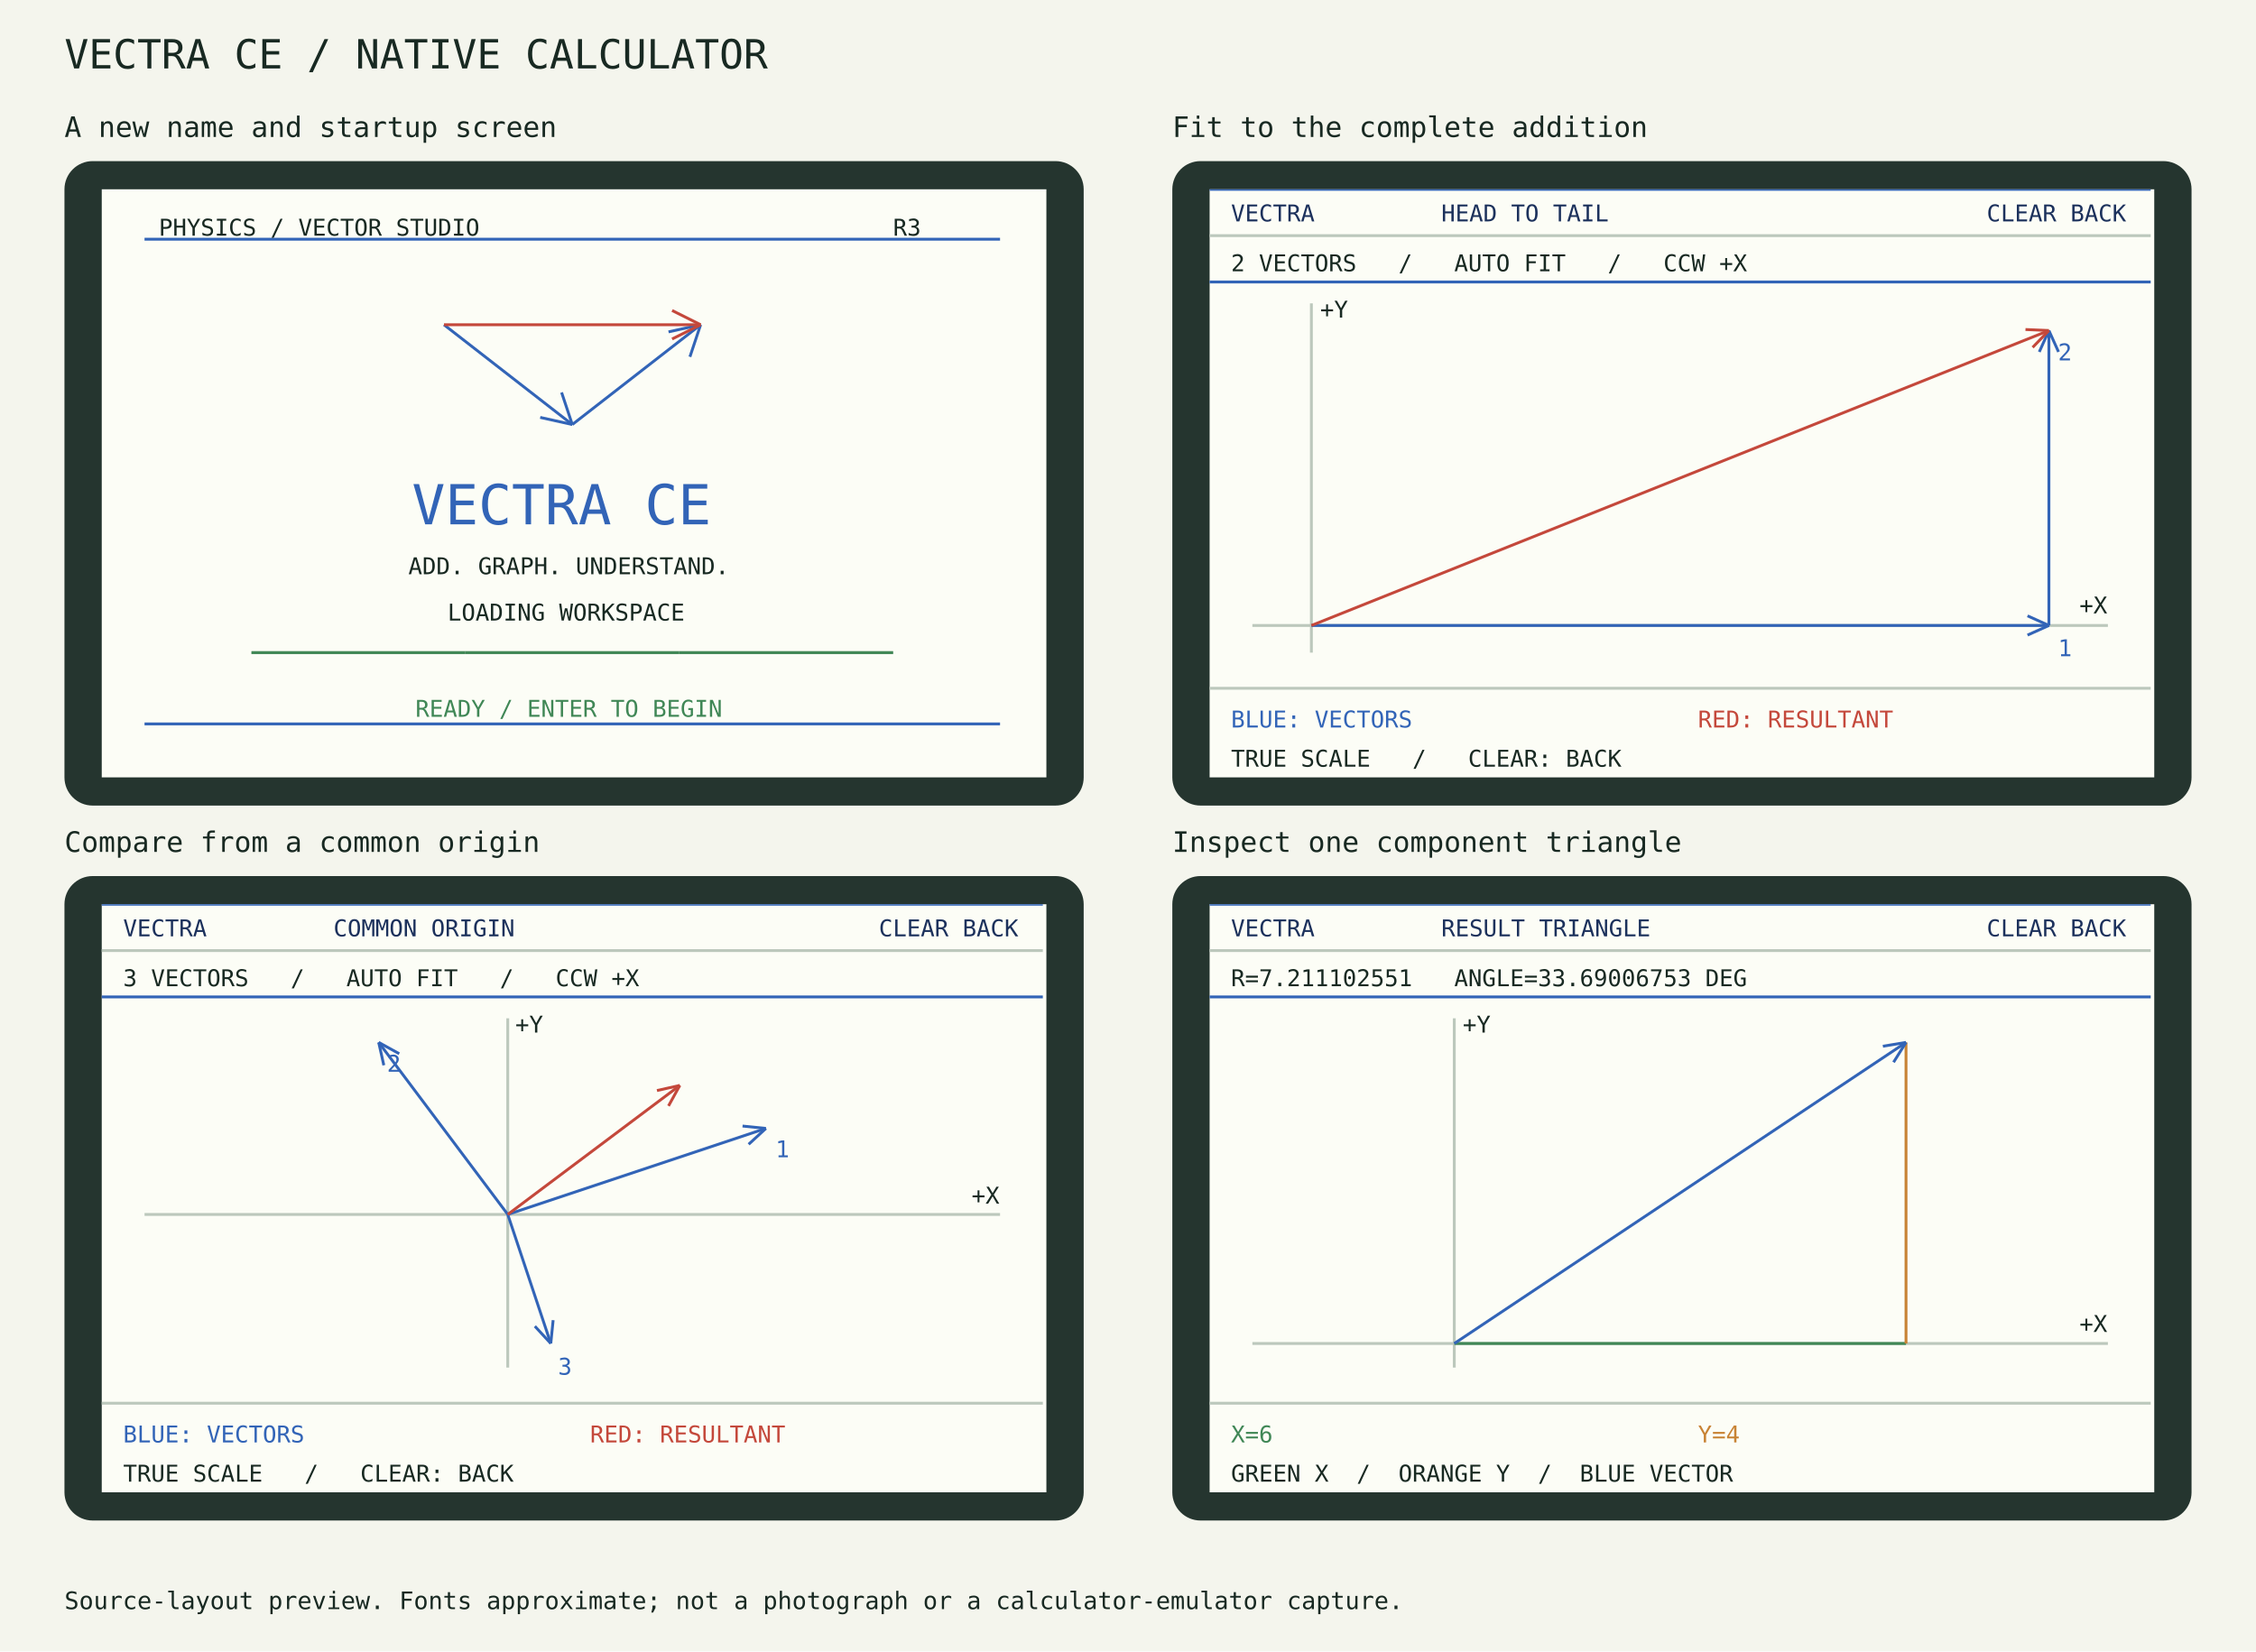
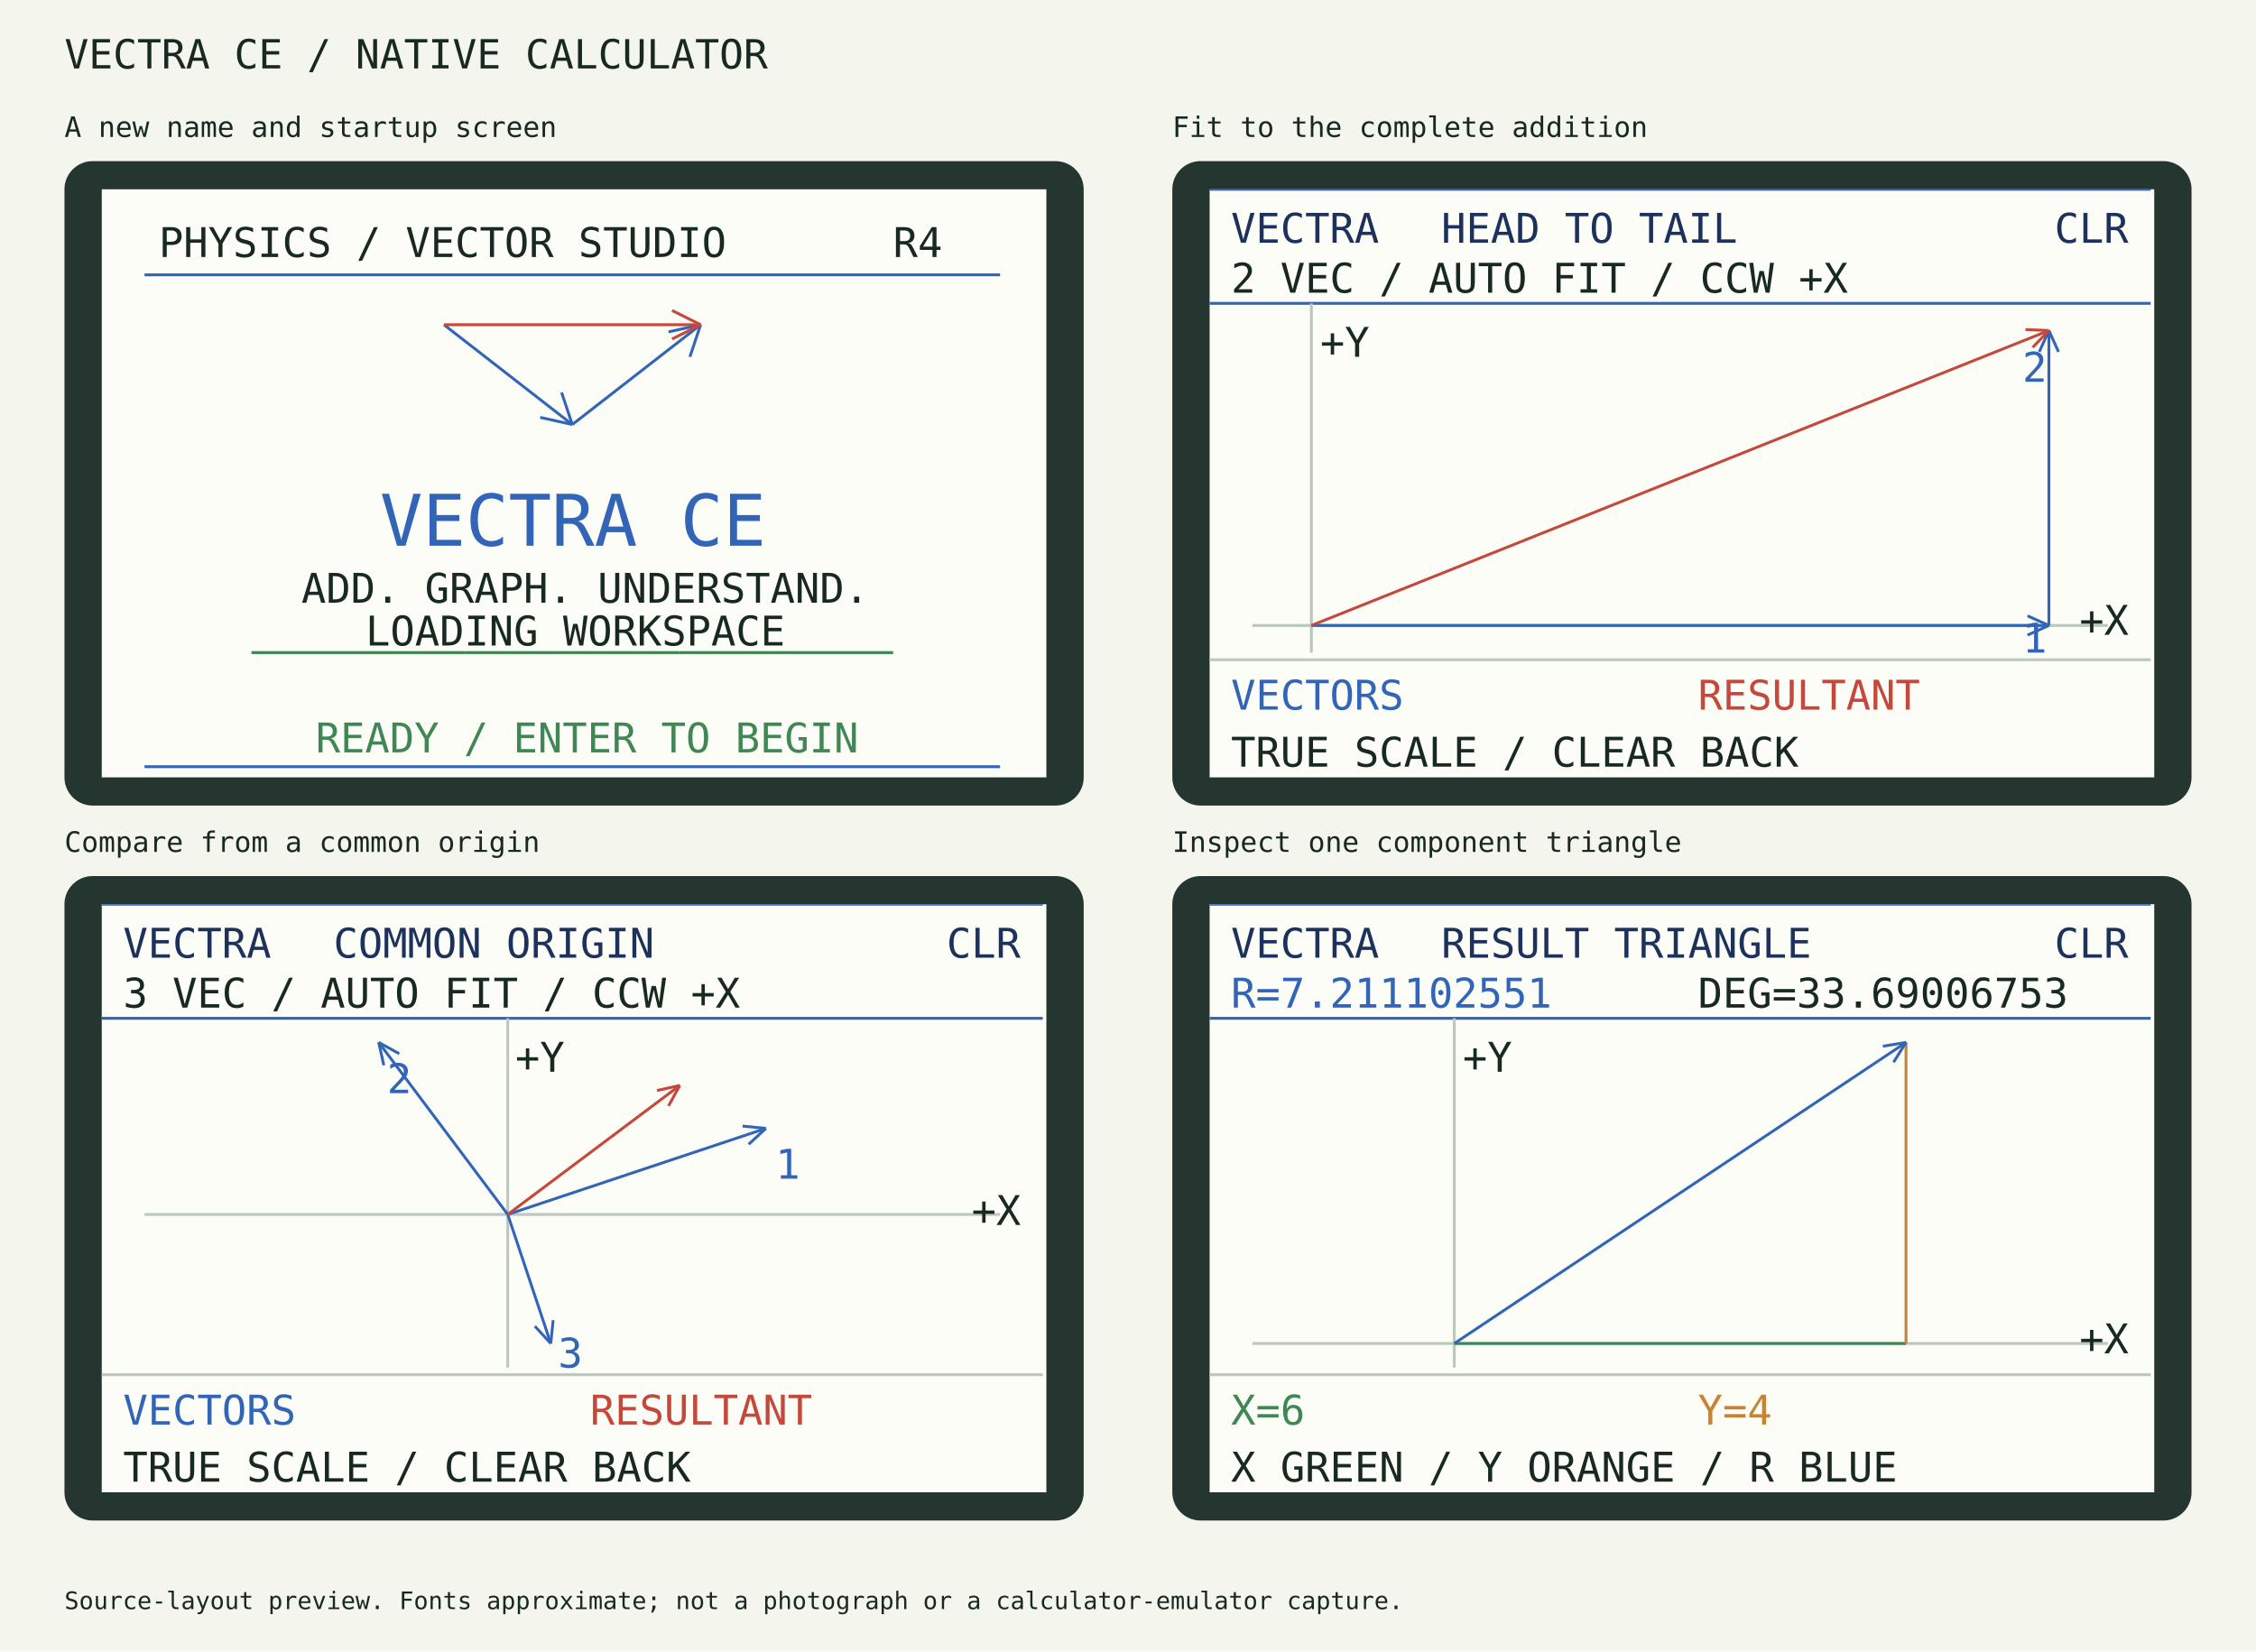
<svg xmlns="http://www.w3.org/2000/svg" width="1120" height="820" viewBox="0 0 1120 820">
  <rect width="1120" height="820" fill="#f4f5ed" />
  <text xml:space="preserve" x="32" y="34" fill="#182922" font-size="20" font-family="monospace">VECTRA CE / NATIVE CALCULATOR</text>
  <text xml:space="preserve" x="32" y="68" fill="#182922" font-size="14" font-family="monospace">A new name and startup screen</text>
  <rect x="32" y="80" width="506" height="320" rx="14" fill="#25352f" />
  <svg x="46" y="94" width="478" height="292" viewBox="0 0 265 165">
    <rect width="265" height="165" fill="#fcfdf6" />
-     <line x1="12.0" y1="14.0" x2="252.0" y2="14.0" stroke="#3264b7" stroke-width=".8" />
-     <line x1="12.0" y1="150.0" x2="252.0" y2="150.0" stroke="#3264b7" stroke-width=".8" />
-     <text xml:space="preserve" x="16.0" y="13.0" fill="#182922" font-size="6.5" font-family="monospace">PHYSICS / VECTOR STUDIO</text>
-     <text xml:space="preserve" x="222.0" y="13.0" fill="#182922" font-size="6.5" font-family="monospace">R3</text>
+     <line x1="12.0" y1="24.0" x2="252.0" y2="24.0" stroke="#3264b7" stroke-width=".8" />
+     <line x1="12.0" y1="162.0" x2="252.0" y2="162.0" stroke="#3264b7" stroke-width=".8" />
+     <text xml:space="preserve" x="16.0" y="19.0" fill="#182922" font-size="11.5" font-family="monospace">PHYSICS / VECTOR STUDIO</text>
+     <text xml:space="preserve" x="222.0" y="19.0" fill="#182922" font-size="11.5" font-family="monospace">R4</text>
    <line x1="96.0" y1="38.0" x2="132.0" y2="66.0" stroke="#3264b7" stroke-width=".8" />
    <line x1="132.0" y1="66.0" x2="123.0" y2="64.0" stroke="#3264b7" stroke-width=".8" />
    <line x1="132.0" y1="66.0" x2="129.0" y2="57.0" stroke="#3264b7" stroke-width=".8" />
    <line x1="132.0" y1="66.0" x2="168.0" y2="38.0" stroke="#3264b7" stroke-width=".8" />
    <line x1="168.0" y1="38.0" x2="159.0" y2="40.0" stroke="#3264b7" stroke-width=".8" />
    <line x1="168.0" y1="38.0" x2="165.0" y2="47.0" stroke="#3264b7" stroke-width=".8" />
    <line x1="96.0" y1="38.0" x2="168.0" y2="38.0" stroke="#c4483b" stroke-width=".8" />
    <line x1="168.0" y1="38.0" x2="160.0" y2="34.0" stroke="#c4483b" stroke-width=".8" />
    <line x1="168.0" y1="38.0" x2="160.0" y2="42.0" stroke="#c4483b" stroke-width=".8" />
-     <text xml:space="preserve" x="87.0" y="94.0" fill="#3264b7" font-size="15.5" font-family="monospace">VECTRA CE</text>
-     <text xml:space="preserve" x="86.0" y="108.0" fill="#182922" font-size="6.5" font-family="monospace">ADD. GRAPH. UNDERSTAND.</text>
-     <text xml:space="preserve" x="97.0" y="121.0" fill="#182922" font-size="6.5" font-family="monospace">LOADING WORKSPACE</text>
+     <text xml:space="preserve" x="78.0" y="100.0" fill="#3264b7" font-size="20" font-family="monospace">VECTRA CE</text>
+     <text xml:space="preserve" x="56.0" y="116.0" fill="#182922" font-size="11.5" font-family="monospace">ADD. GRAPH. UNDERSTAND.</text>
+     <text xml:space="preserve" x="74.0" y="128.0" fill="#182922" font-size="11.5" font-family="monospace">LOADING WORKSPACE</text>
    <line x1="42.0" y1="130.0" x2="222.0" y2="130.0" stroke="#bcc8bc" stroke-width=".8" />
    <line x1="42.0" y1="130.0" x2="102.0" y2="130.0" stroke="#408756" stroke-width=".8" />
    <line x1="102.0" y1="130.0" x2="162.0" y2="130.0" stroke="#408756" stroke-width=".8" />
    <line x1="162.0" y1="130.0" x2="222.0" y2="130.0" stroke="#408756" stroke-width=".8" />
-     <text xml:space="preserve" x="88.0" y="148.0" fill="#408756" font-size="6.5" font-family="monospace">READY / ENTER TO BEGIN</text>
+     <text xml:space="preserve" x="60.0" y="158.0" fill="#408756" font-size="11.5" font-family="monospace">READY / ENTER TO BEGIN</text>
  </svg>
  <text xml:space="preserve" x="582" y="68" fill="#182922" font-size="14" font-family="monospace">Fit to the complete addition</text>
  <rect x="582" y="80" width="506" height="320" rx="14" fill="#25352f" />
  <svg x="596" y="94" width="478" height="292" viewBox="0 0 265 165">
    <rect width="265" height="165" fill="#fcfdf6" />
    <line x1="0.0" y1="0.0" x2="264.0" y2="0.0" stroke="#3264b7" stroke-width=".8" />
-     <line x1="0.0" y1="13" x2="264.0" y2="13" stroke="#bcc8bc" stroke-width=".8" />
-     <line x1="0.0" y1="26" x2="264.0" y2="26" stroke="#3264b7" stroke-width=".8" />
-     <line x1="0.0" y1="140.0" x2="264.0" y2="140.0" stroke="#bcc8bc" stroke-width=".8" />
+     <line x1="0.0" y1="32" x2="264.0" y2="32" stroke="#3264b7" stroke-width=".8" />
+     <line x1="0.0" y1="132" x2="264.0" y2="132" stroke="#bcc8bc" stroke-width=".8" />
    <line x1="12" y1="122.379" x2="252.0" y2="122.379" stroke="#bcc8bc" stroke-width=".8" />
    <line x1="28.552" y1="32" x2="28.552" y2="130.0" stroke="#bcc8bc" stroke-width=".8" />
-     <text xml:space="preserve" x="244.0" y="119.0" fill="#182922" font-size="6.5" font-family="monospace">+X</text>
-     <text xml:space="preserve" x="31.0" y="36.0" fill="#182922" font-size="6.5" font-family="monospace">+Y</text>
-     <text xml:space="preserve" x="6.0" y="9.0" fill="#1c315c" font-size="6.5" font-family="monospace">VECTRA</text>
-     <text xml:space="preserve" x="218.0" y="9.0" fill="#1c315c" font-size="6.5" font-family="monospace">CLEAR BACK</text>
+     <text xml:space="preserve" x="244.0" y="125.0" fill="#182922" font-size="11.5" font-family="monospace">+X</text>
+     <text xml:space="preserve" x="31.0" y="47.0" fill="#182922" font-size="11.5" font-family="monospace">+Y</text>
+     <text xml:space="preserve" x="6.0" y="15.0" fill="#1c315c" font-size="11.5" font-family="monospace">VECTRA</text>
+     <text xml:space="preserve" x="237.0" y="15.0" fill="#1c315c" font-size="11.5" font-family="monospace">CLR</text>
    <line x1="28.552" y1="122.379" x2="235.448" y2="122.379" stroke="#3264b7" stroke-width=".8" />
    <line x1="235.448" y1="122.379" x2="229.448" y2="125.079" stroke="#3264b7" stroke-width=".8" />
    <line x1="235.448" y1="122.379" x2="229.448" y2="119.679" stroke="#3264b7" stroke-width=".8" />
-     <text xml:space="preserve" x="238.0" y="131.0" fill="#3264b7" font-size="6.5" font-family="monospace">1</text>
+     <text xml:space="preserve" x="228.0" y="130.0" fill="#3264b7" font-size="11.5" font-family="monospace">1</text>
    <line x1="235.448" y1="122.379" x2="235.448" y2="39.621" stroke="#3264b7" stroke-width=".8" />
    <line x1="235.448" y1="39.621" x2="238.148" y2="45.621" stroke="#3264b7" stroke-width=".8" />
    <line x1="235.448" y1="39.621" x2="232.748" y2="45.621" stroke="#3264b7" stroke-width=".8" />
-     <text xml:space="preserve" x="238.0" y="48.0" fill="#3264b7" font-size="6.5" font-family="monospace">2</text>
+     <text xml:space="preserve" x="228.0" y="54.0" fill="#3264b7" font-size="11.5" font-family="monospace">2</text>
    <line x1="28.552" y1="122.379" x2="235.448" y2="39.621" stroke="#c4483b" stroke-width=".8" />
    <line x1="235.448" y1="39.621" x2="230.88" y2="44.356" stroke="#c4483b" stroke-width=".8" />
    <line x1="235.448" y1="39.621" x2="228.875" y2="39.342" stroke="#c4483b" stroke-width=".8" />
-     <text xml:space="preserve" x="65.0" y="9.0" fill="#1c315c" font-size="6.5" font-family="monospace">HEAD TO TAIL</text>
-     <text xml:space="preserve" x="6.0" y="23.0" fill="#182922" font-size="6.5" font-family="monospace">2 VECTORS   /   AUTO FIT   /   CCW +X</text>
-     <text xml:space="preserve" x="6.0" y="151.0" fill="#3264b7" font-size="6.5" font-family="monospace">BLUE: VECTORS</text>
-     <text xml:space="preserve" x="137.0" y="151.0" fill="#c4483b" font-size="6.5" font-family="monospace">RED: RESULTANT</text>
-     <text xml:space="preserve" x="6.0" y="162.0" fill="#182922" font-size="6.5" font-family="monospace">TRUE SCALE   /   CLEAR: BACK</text>
+     <text xml:space="preserve" x="65.0" y="15.0" fill="#1c315c" font-size="11.5" font-family="monospace">HEAD TO TAIL</text>
+     <text xml:space="preserve" x="6.0" y="29.0" fill="#182922" font-size="11.5" font-family="monospace">2 VEC / AUTO FIT / CCW +X</text>
+     <text xml:space="preserve" x="6.0" y="146.0" fill="#3264b7" font-size="11.5" font-family="monospace">VECTORS</text>
+     <text xml:space="preserve" x="137.0" y="146.0" fill="#c4483b" font-size="11.5" font-family="monospace">RESULTANT</text>
+     <text xml:space="preserve" x="6.0" y="162.0" fill="#182922" font-size="11.5" font-family="monospace">TRUE SCALE / CLEAR BACK</text>
  </svg>
  <text xml:space="preserve" x="32" y="423" fill="#182922" font-size="14" font-family="monospace">Compare from a common origin</text>
  <rect x="32" y="435" width="506" height="320" rx="14" fill="#25352f" />
  <svg x="46" y="449" width="478" height="292" viewBox="0 0 265 165">
    <rect width="265" height="165" fill="#fcfdf6" />
    <line x1="0.0" y1="0.0" x2="264.0" y2="0.0" stroke="#3264b7" stroke-width=".8" />
-     <line x1="0.0" y1="13" x2="264.0" y2="13" stroke="#bcc8bc" stroke-width=".8" />
-     <line x1="0.0" y1="26" x2="264.0" y2="26" stroke="#3264b7" stroke-width=".8" />
-     <line x1="0.0" y1="140.0" x2="264.0" y2="140.0" stroke="#bcc8bc" stroke-width=".8" />
+     <line x1="0.0" y1="32.0" x2="264.0" y2="32.0" stroke="#3264b7" stroke-width=".8" />
+     <line x1="0.0" y1="132.0" x2="264.0" y2="132.0" stroke="#bcc8bc" stroke-width=".8" />
    <line x1="12" y1="87.034" x2="252" y2="87.034" stroke="#bcc8bc" stroke-width=".8" />
    <line x1="113.897" y1="32.0" x2="113.897" y2="130.0" stroke="#bcc8bc" stroke-width=".8" />
-     <text xml:space="preserve" x="244.0" y="84.0" fill="#182922" font-size="6.5" font-family="monospace">+X</text>
-     <text xml:space="preserve" x="116.0" y="36.0" fill="#182922" font-size="6.5" font-family="monospace">+Y</text>
-     <text xml:space="preserve" x="6.0" y="9.0" fill="#1c315c" font-size="6.5" font-family="monospace">VECTRA</text>
-     <text xml:space="preserve" x="218.0" y="9.0" fill="#1c315c" font-size="6.5" font-family="monospace">CLEAR BACK</text>
+     <text xml:space="preserve" x="244.0" y="90.0" fill="#182922" font-size="11.5" font-family="monospace">+X</text>
+     <text xml:space="preserve" x="116.0" y="47.0" fill="#182922" font-size="11.5" font-family="monospace">+Y</text>
+     <text xml:space="preserve" x="6.0" y="15.0" fill="#1c315c" font-size="11.5" font-family="monospace">VECTRA</text>
+     <text xml:space="preserve" x="237.0" y="15.0" fill="#1c315c" font-size="11.5" font-family="monospace">CLR</text>
    <line x1="113.897" y1="87.034" x2="186.31" y2="62.897" stroke="#3264b7" stroke-width=".8" />
    <line x1="186.31" y1="62.897" x2="181.472" y2="67.355" stroke="#3264b7" stroke-width=".8" />
    <line x1="186.31" y1="62.897" x2="179.764" y2="62.232" stroke="#3264b7" stroke-width=".8" />
-     <text xml:space="preserve" x="189.0" y="71.0" fill="#3264b7" font-size="6.5" font-family="monospace">1</text>
+     <text xml:space="preserve" x="189.0" y="77.0" fill="#3264b7" font-size="11.5" font-family="monospace">1</text>
    <line x1="113.897" y1="87.034" x2="77.69" y2="38.759" stroke="#3264b7" stroke-width=".8" />
    <line x1="77.69" y1="38.759" x2="83.45" y2="41.939" stroke="#3264b7" stroke-width=".8" />
    <line x1="77.69" y1="38.759" x2="79.13" y2="45.179" stroke="#3264b7" stroke-width=".8" />
-     <text xml:space="preserve" x="80.0" y="47.0" fill="#3264b7" font-size="6.5" font-family="monospace">2</text>
+     <text xml:space="preserve" x="80.0" y="53.0" fill="#3264b7" font-size="11.5" font-family="monospace">2</text>
    <line x1="113.897" y1="87.034" x2="125.966" y2="123.241" stroke="#3264b7" stroke-width=".8" />
    <line x1="125.966" y1="123.241" x2="121.507" y2="118.403" stroke="#3264b7" stroke-width=".8" />
    <line x1="125.966" y1="123.241" x2="126.63" y2="116.695" stroke="#3264b7" stroke-width=".8" />
-     <text xml:space="preserve" x="128.0" y="132.0" fill="#3264b7" font-size="6.5" font-family="monospace">3</text>
+     <text xml:space="preserve" x="128.0" y="130.0" fill="#3264b7" font-size="11.5" font-family="monospace">3</text>
    <line x1="113.897" y1="87.034" x2="162.172" y2="50.828" stroke="#c4483b" stroke-width=".8" />
    <line x1="162.172" y1="50.828" x2="158.992" y2="56.588" stroke="#c4483b" stroke-width=".8" />
    <line x1="162.172" y1="50.828" x2="155.752" y2="52.268" stroke="#c4483b" stroke-width=".8" />
-     <text xml:space="preserve" x="65.0" y="9.0" fill="#1c315c" font-size="6.5" font-family="monospace">COMMON ORIGIN</text>
-     <text xml:space="preserve" x="6.0" y="23.0" fill="#182922" font-size="6.5" font-family="monospace">3 VECTORS   /   AUTO FIT   /   CCW +X</text>
-     <text xml:space="preserve" x="6.0" y="151.0" fill="#3264b7" font-size="6.5" font-family="monospace">BLUE: VECTORS</text>
-     <text xml:space="preserve" x="137.0" y="151.0" fill="#c4483b" font-size="6.5" font-family="monospace">RED: RESULTANT</text>
-     <text xml:space="preserve" x="6.0" y="162.0" fill="#182922" font-size="6.5" font-family="monospace">TRUE SCALE   /   CLEAR: BACK</text>
+     <text xml:space="preserve" x="65.0" y="15.0" fill="#1c315c" font-size="11.5" font-family="monospace">COMMON ORIGIN</text>
+     <text xml:space="preserve" x="6.0" y="29.0" fill="#182922" font-size="11.5" font-family="monospace">3 VEC / AUTO FIT / CCW +X</text>
+     <text xml:space="preserve" x="6.0" y="146.0" fill="#3264b7" font-size="11.5" font-family="monospace">VECTORS</text>
+     <text xml:space="preserve" x="137.0" y="146.0" fill="#c4483b" font-size="11.5" font-family="monospace">RESULTANT</text>
+     <text xml:space="preserve" x="6.0" y="162.0" fill="#182922" font-size="11.5" font-family="monospace">TRUE SCALE / CLEAR BACK</text>
  </svg>
  <text xml:space="preserve" x="582" y="423" fill="#182922" font-size="14" font-family="monospace">Inspect one component triangle</text>
  <rect x="582" y="435" width="506" height="320" rx="14" fill="#25352f" />
  <svg x="596" y="449" width="478" height="292" viewBox="0 0 265 165">
    <rect width="265" height="165" fill="#fcfdf6" />
    <line x1="0.0" y1="0.0" x2="264.0" y2="0.0" stroke="#3264b7" stroke-width=".8" />
-     <line x1="0.0" y1="13" x2="264.0" y2="13" stroke="#bcc8bc" stroke-width=".8" />
-     <line x1="0.0" y1="26" x2="264.0" y2="26" stroke="#3264b7" stroke-width=".8" />
-     <line x1="0.0" y1="140.0" x2="264.0" y2="140.0" stroke="#bcc8bc" stroke-width=".8" />
+     <line x1="0.0" y1="32" x2="264.0" y2="32" stroke="#3264b7" stroke-width=".8" />
+     <line x1="0.0" y1="132.0" x2="264.0" y2="132.0" stroke="#bcc8bc" stroke-width=".8" />
    <line x1="12" y1="123.241" x2="252.0" y2="123.241" stroke="#bcc8bc" stroke-width=".8" />
    <line x1="68.638" y1="32" x2="68.638" y2="130.0" stroke="#bcc8bc" stroke-width=".8" />
-     <text xml:space="preserve" x="244.0" y="120.0" fill="#182922" font-size="6.5" font-family="monospace">+X</text>
-     <text xml:space="preserve" x="71.0" y="36.0" fill="#182922" font-size="6.5" font-family="monospace">+Y</text>
-     <text xml:space="preserve" x="6.0" y="9.0" fill="#1c315c" font-size="6.5" font-family="monospace">VECTRA</text>
-     <text xml:space="preserve" x="218.0" y="9.0" fill="#1c315c" font-size="6.5" font-family="monospace">CLEAR BACK</text>
+     <text xml:space="preserve" x="244.0" y="126.0" fill="#182922" font-size="11.5" font-family="monospace">+X</text>
+     <text xml:space="preserve" x="71.0" y="47.0" fill="#182922" font-size="11.5" font-family="monospace">+Y</text>
+     <text xml:space="preserve" x="6.0" y="15.0" fill="#1c315c" font-size="11.5" font-family="monospace">VECTRA</text>
+     <text xml:space="preserve" x="237.0" y="15.0" fill="#1c315c" font-size="11.5" font-family="monospace">CLR</text>
    <line x1="68.638" y1="123.241" x2="195.362" y2="123.241" stroke="#408756" stroke-width=".8" />
    <line x1="195.362" y1="123.241" x2="195.362" y2="38.759" stroke="#c88335" stroke-width=".8" />
    <line x1="68.638" y1="123.241" x2="195.362" y2="38.759" stroke="#3264b7" stroke-width=".8" />
    <line x1="195.362" y1="38.759" x2="191.867" y2="44.333" stroke="#3264b7" stroke-width=".8" />
    <line x1="195.362" y1="38.759" x2="188.872" y2="39.84" stroke="#3264b7" stroke-width=".8" />
-     <text xml:space="preserve" x="65.0" y="9.0" fill="#1c315c" font-size="6.5" font-family="monospace">RESULT TRIANGLE</text>
-     <text xml:space="preserve" x="6.0" y="151.0" fill="#408756" font-size="6.5" font-family="monospace">X=6</text>
-     <text xml:space="preserve" x="137.0" y="151.0" fill="#c88335" font-size="6.5" font-family="monospace">Y=4</text>
-     <text xml:space="preserve" x="6.0" y="162.0" fill="#182922" font-size="6.5" font-family="monospace">GREEN X  /  ORANGE Y  /  BLUE VECTOR</text>
-     <text xml:space="preserve" x="6.0" y="23.0" fill="#182922" font-size="6.5" font-family="monospace">R=7.211102551   ANGLE=33.69006753 DEG</text>
+     <text xml:space="preserve" x="65.0" y="15.0" fill="#1c315c" font-size="11.5" font-family="monospace">RESULT TRIANGLE</text>
+     <text xml:space="preserve" x="6.0" y="146.0" fill="#408756" font-size="11.5" font-family="monospace">X=6</text>
+     <text xml:space="preserve" x="137.0" y="146.0" fill="#c88335" font-size="11.5" font-family="monospace">Y=4</text>
+     <text xml:space="preserve" x="6.0" y="162.0" fill="#182922" font-size="11.5" font-family="monospace">X GREEN / Y ORANGE / R BLUE</text>
+     <text xml:space="preserve" x="6.0" y="29.0" fill="#3264b7" font-size="11.5" font-family="monospace">R=7.211102551</text>
+     <text xml:space="preserve" x="137.0" y="29.0" fill="#182922" font-size="11.5" font-family="monospace">DEG=33.69006753</text>
  </svg>
  <text xml:space="preserve" x="32" y="799" fill="#182922" font-size="12" font-family="monospace">Source-layout preview. Fonts approximate; not a photograph or a calculator-emulator capture.</text>
</svg>
